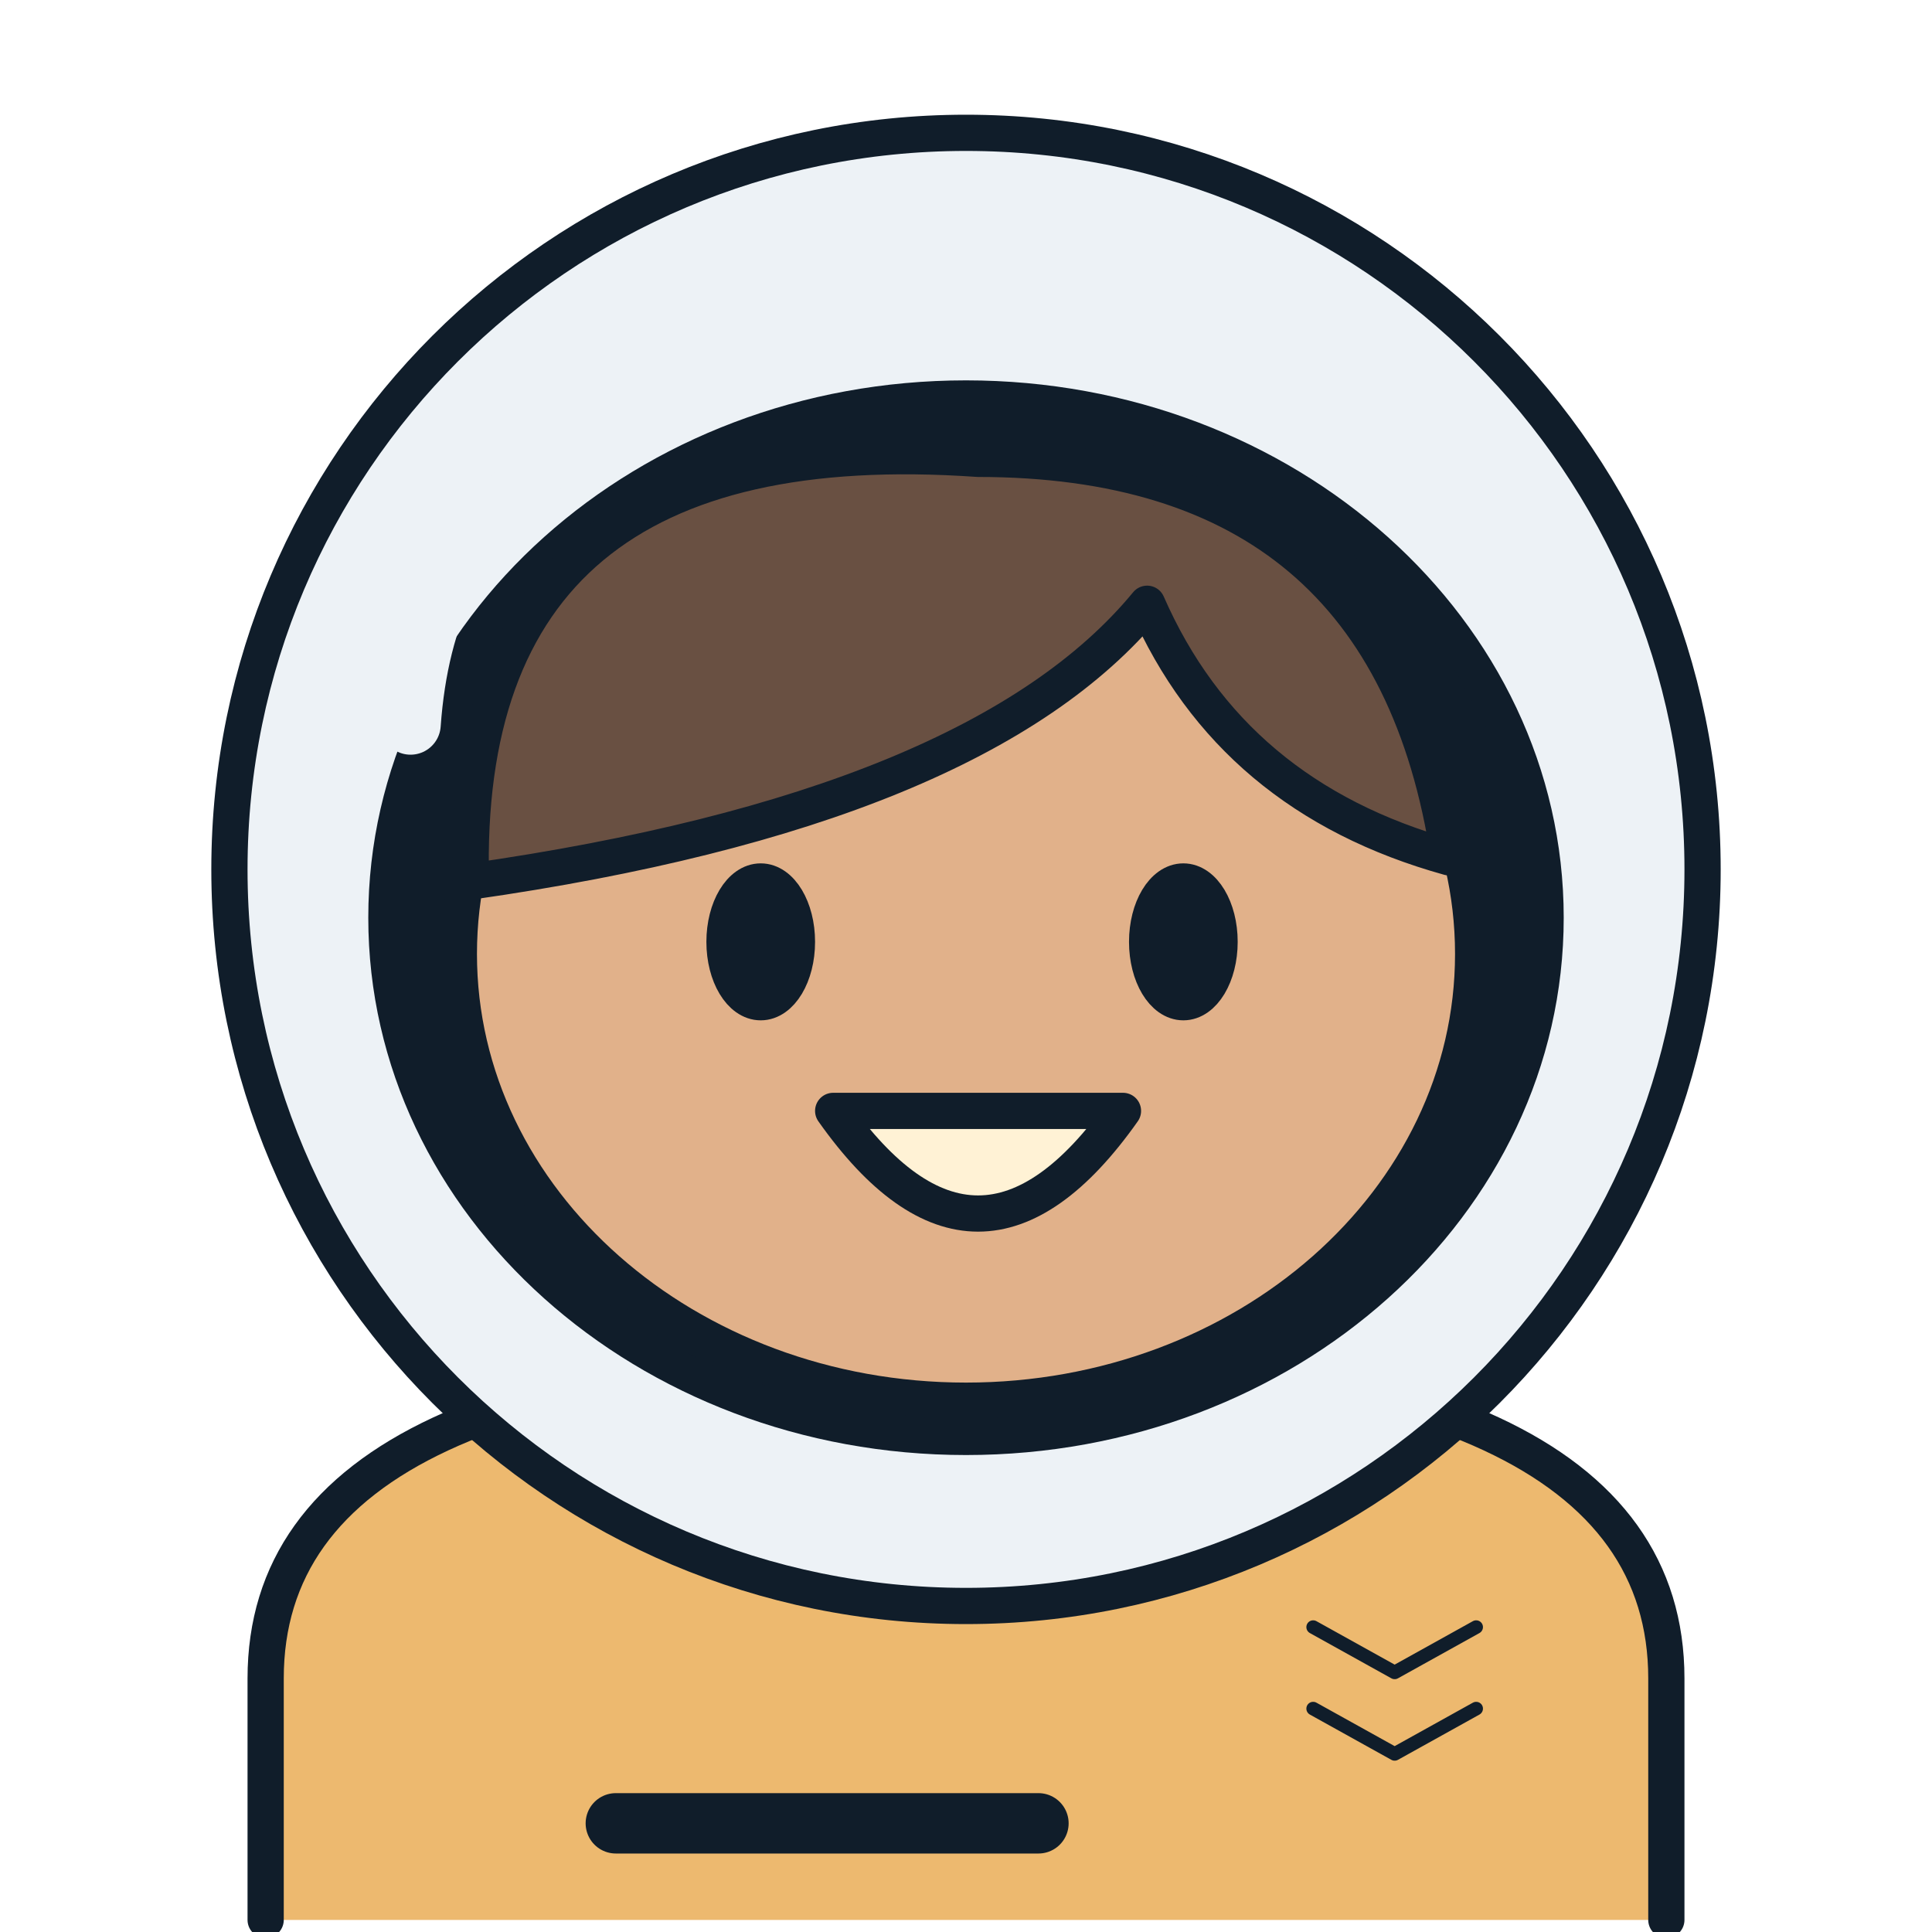
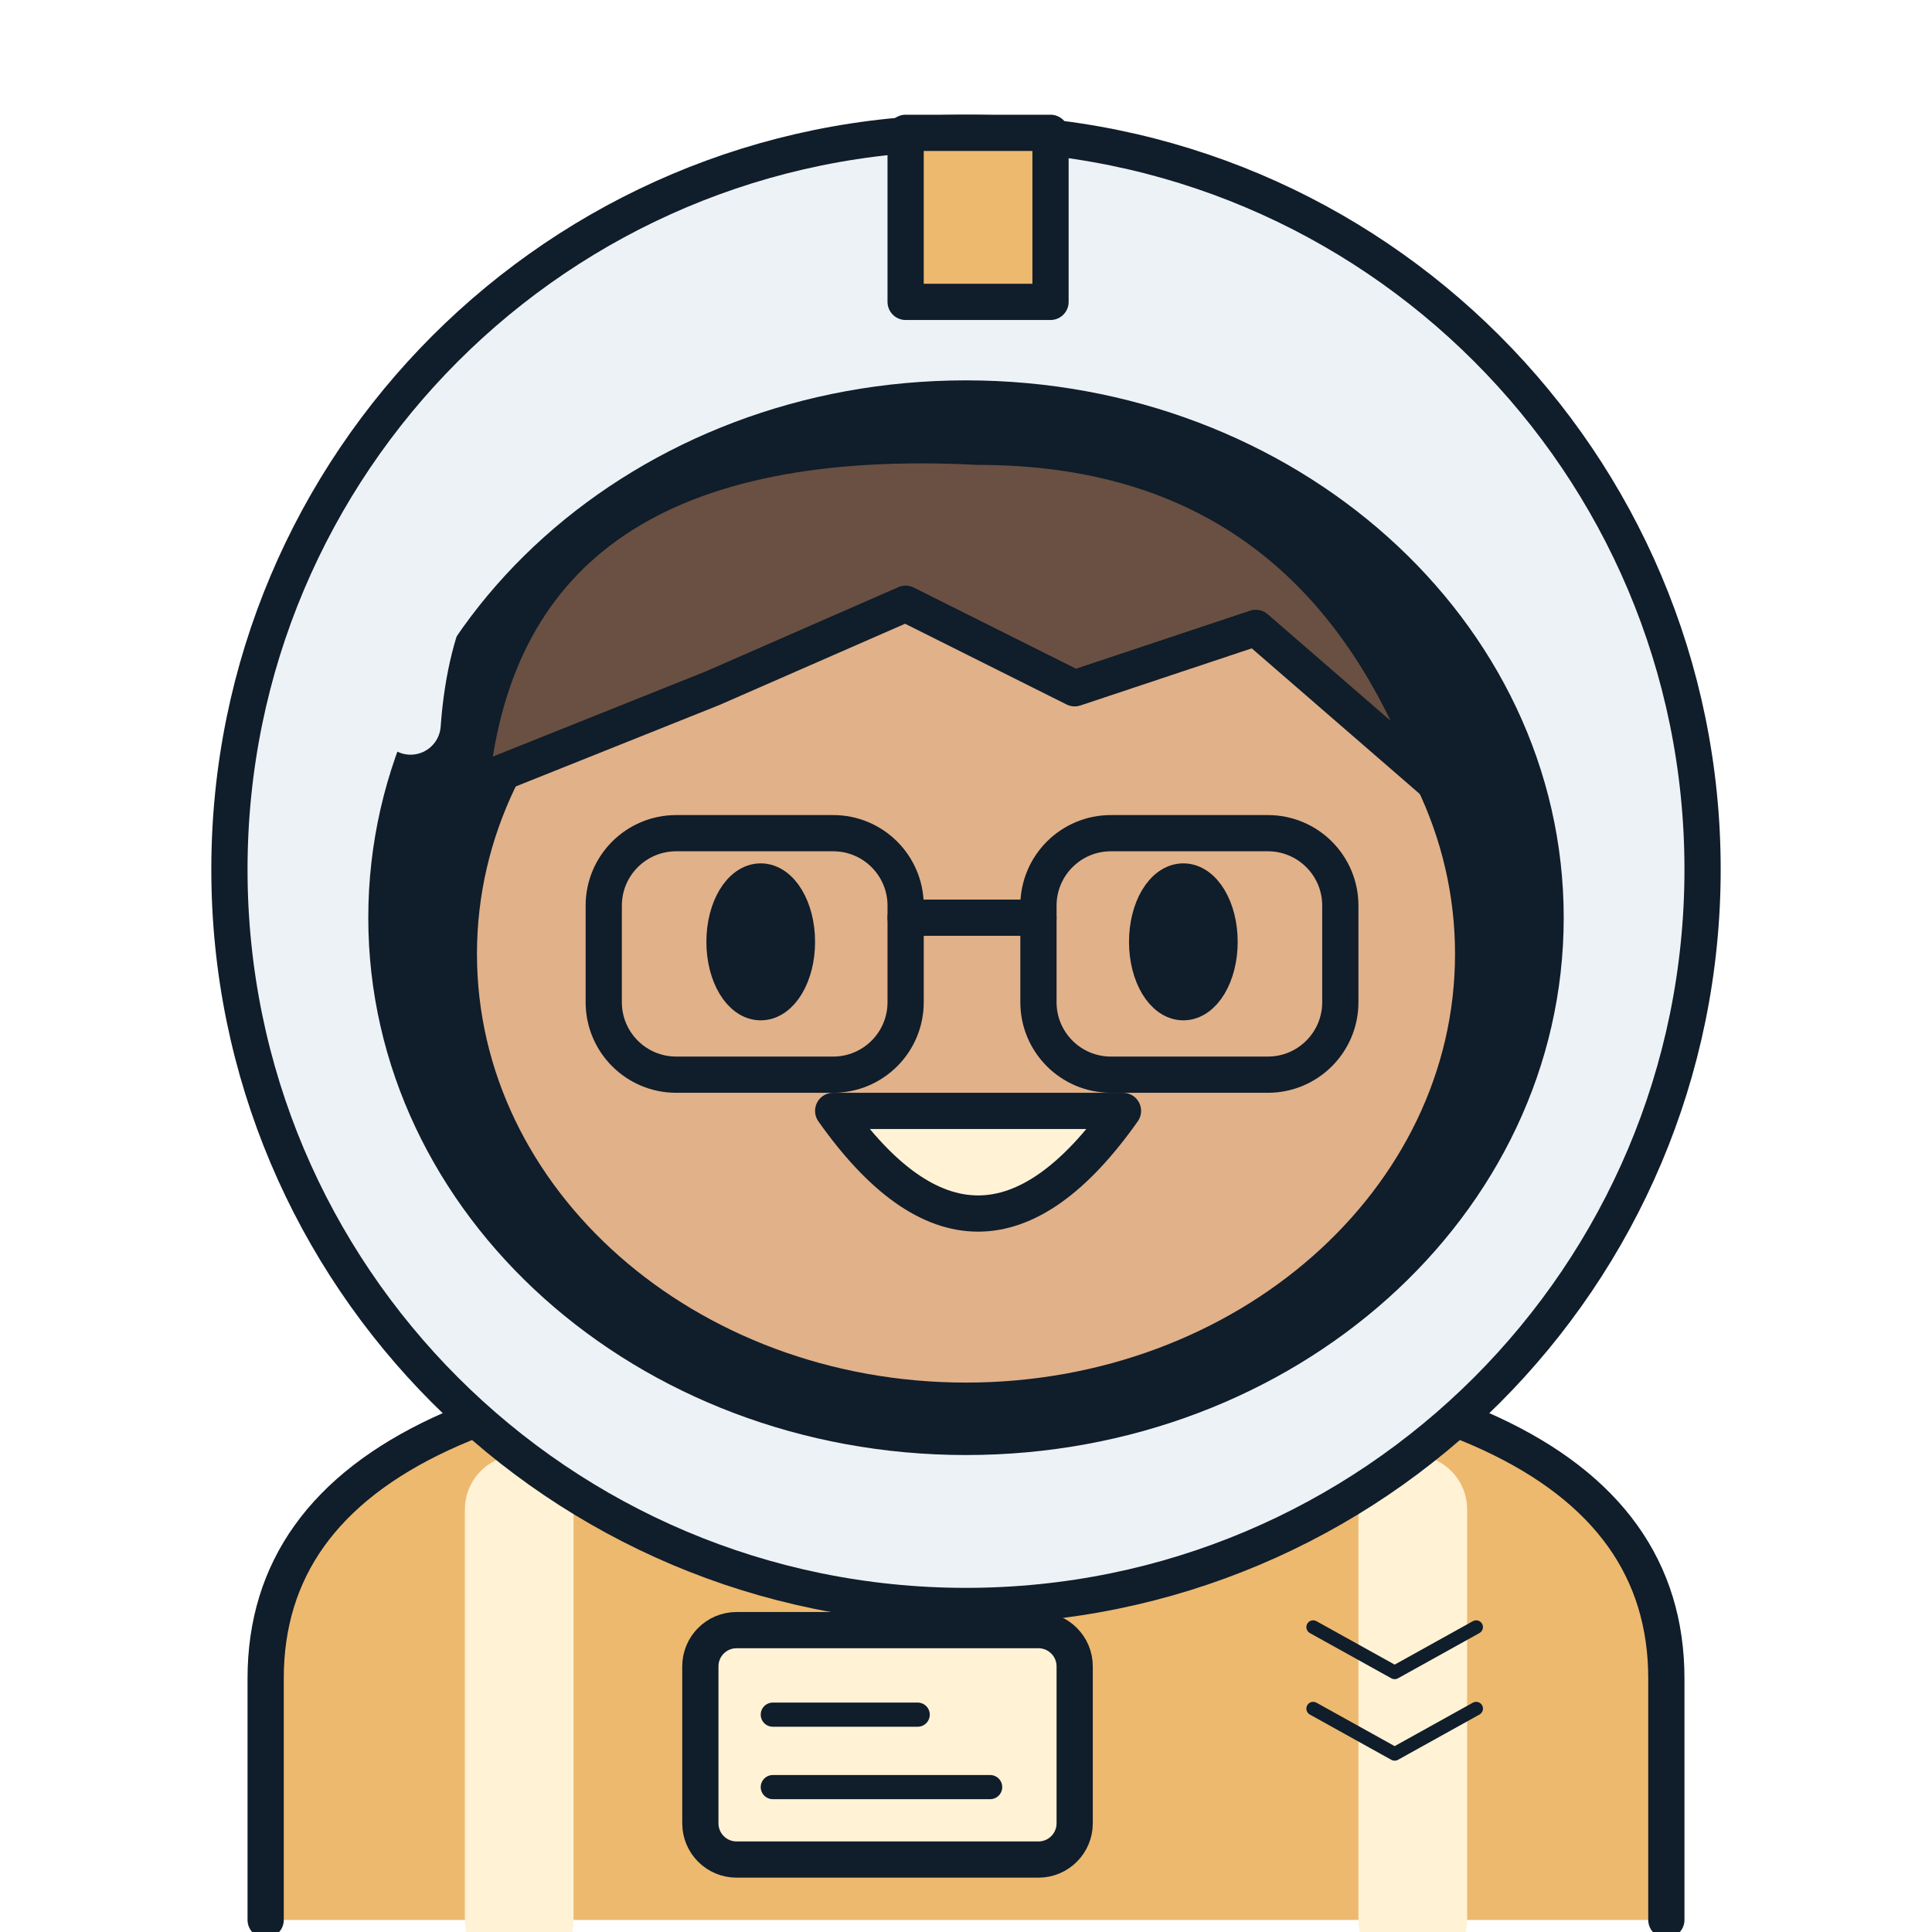
<svg xmlns="http://www.w3.org/2000/svg" viewBox="0 0 160 160">
  <g stroke="#101d2a" stroke-width="3" stroke-linecap="round" stroke-linejoin="round">
    <path d="M22 159v-20q0-27 58-27t58 27v20" fill="#edb96f" />
+     <path d="M43 125v34m74-34v34" stroke="#fff2d5" stroke-width="9" />
    <rect x="59" y="111" width="42" height="15" rx="6" fill="#101d2a" />
    <ellipse cx="80" cy="72" rx="61" ry="61" fill="#edf2f6" />
+     <path d="M75 11h12v14H75z" fill="#edb96f" />
    <ellipse cx="80" cy="76" rx="48" ry="43" fill="#101d2a" />
    <ellipse cx="80" cy="79" rx="42" ry="37" fill="#e1b18a" />
-     <path d="M39 73q-1-38 42-35q34 0 39 33q-18-5-25-21q-14 17-56 23Z" fill="#695042" />
+     <g fill="#695042">
+       <path d="M39 65q3-30 42-28q28 0 38 28l-15-13-15 5-14-7-16 7Z" />
+     </g>
    <path d="M34 60q1-14 10-20" stroke="#edf2f6" stroke-width="5" fill="none" />
    <ellipse cx="63" cy="78" rx="3" ry="5" fill="#101d2a" />
    <ellipse cx="98" cy="78" rx="3" ry="5" fill="#101d2a" />
    <path d="M69 92q12 17 24 0Z" fill="#fff2d5" />
+     <g fill="none">
+       <rect x="50" y="69" width="25" height="20" rx="6" />
+       <rect x="86" y="69" width="25" height="20" rx="6" />
+       <path d="M75 76h11" />
+     </g>
    <g transform="translate(105 128) scale(.75)" fill="#101d2a" stroke-width="1.5">
      <path d="m5 9 9 5 9-5M5 18l9 5 9-5" fill="none" />
    </g>
-     <path d="M51 151h35" stroke="#101d2a" stroke-width="5" />
+     <rect x="58" y="135" width="31" height="19" rx="3" fill="#fff2d5" />
+     <path d="M64 142h12m-12 6h18" stroke-width="2" />
  </g>
</svg>
